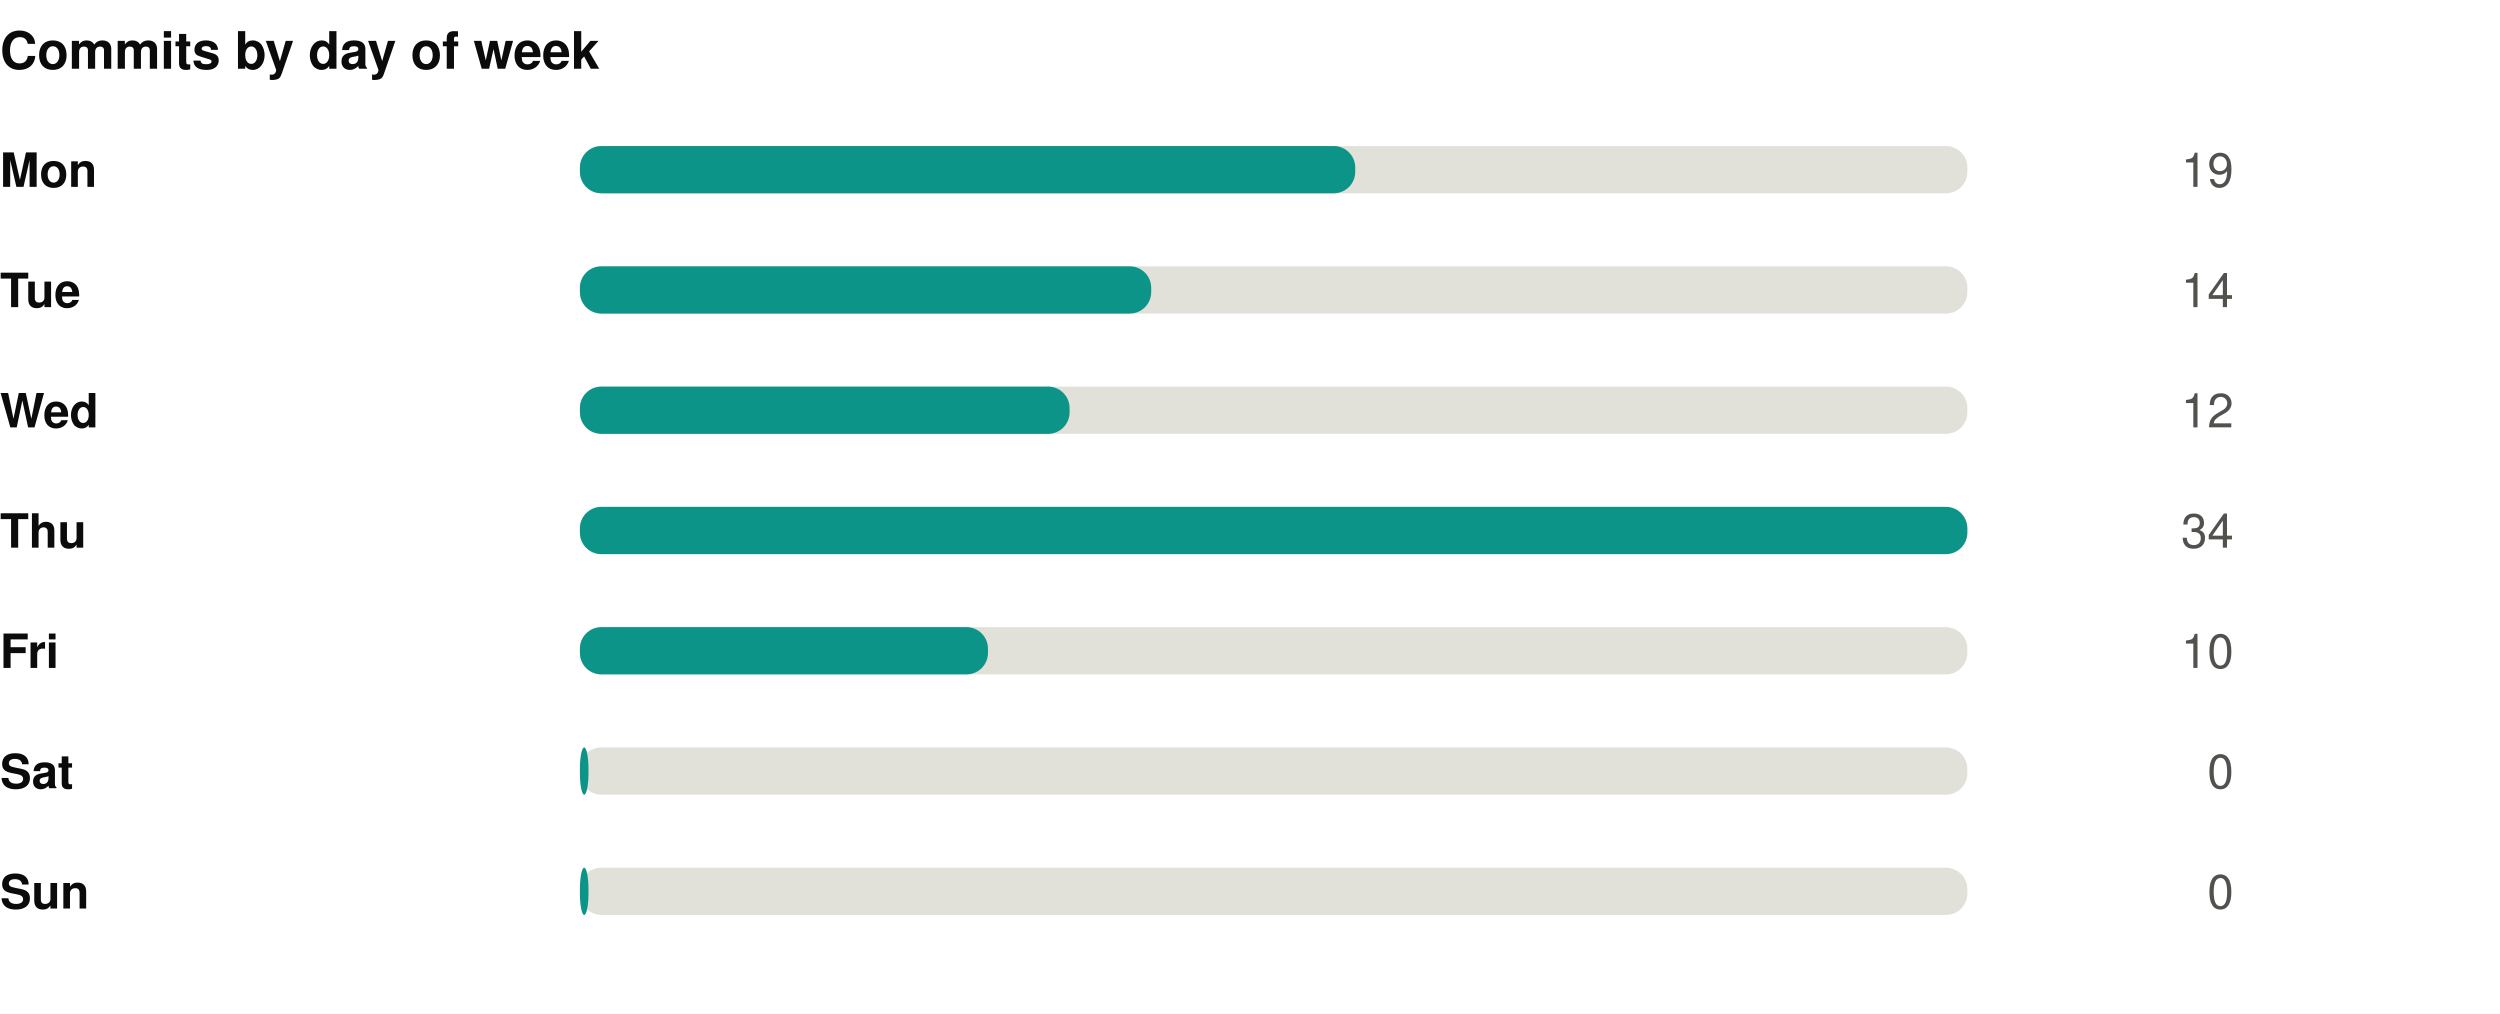
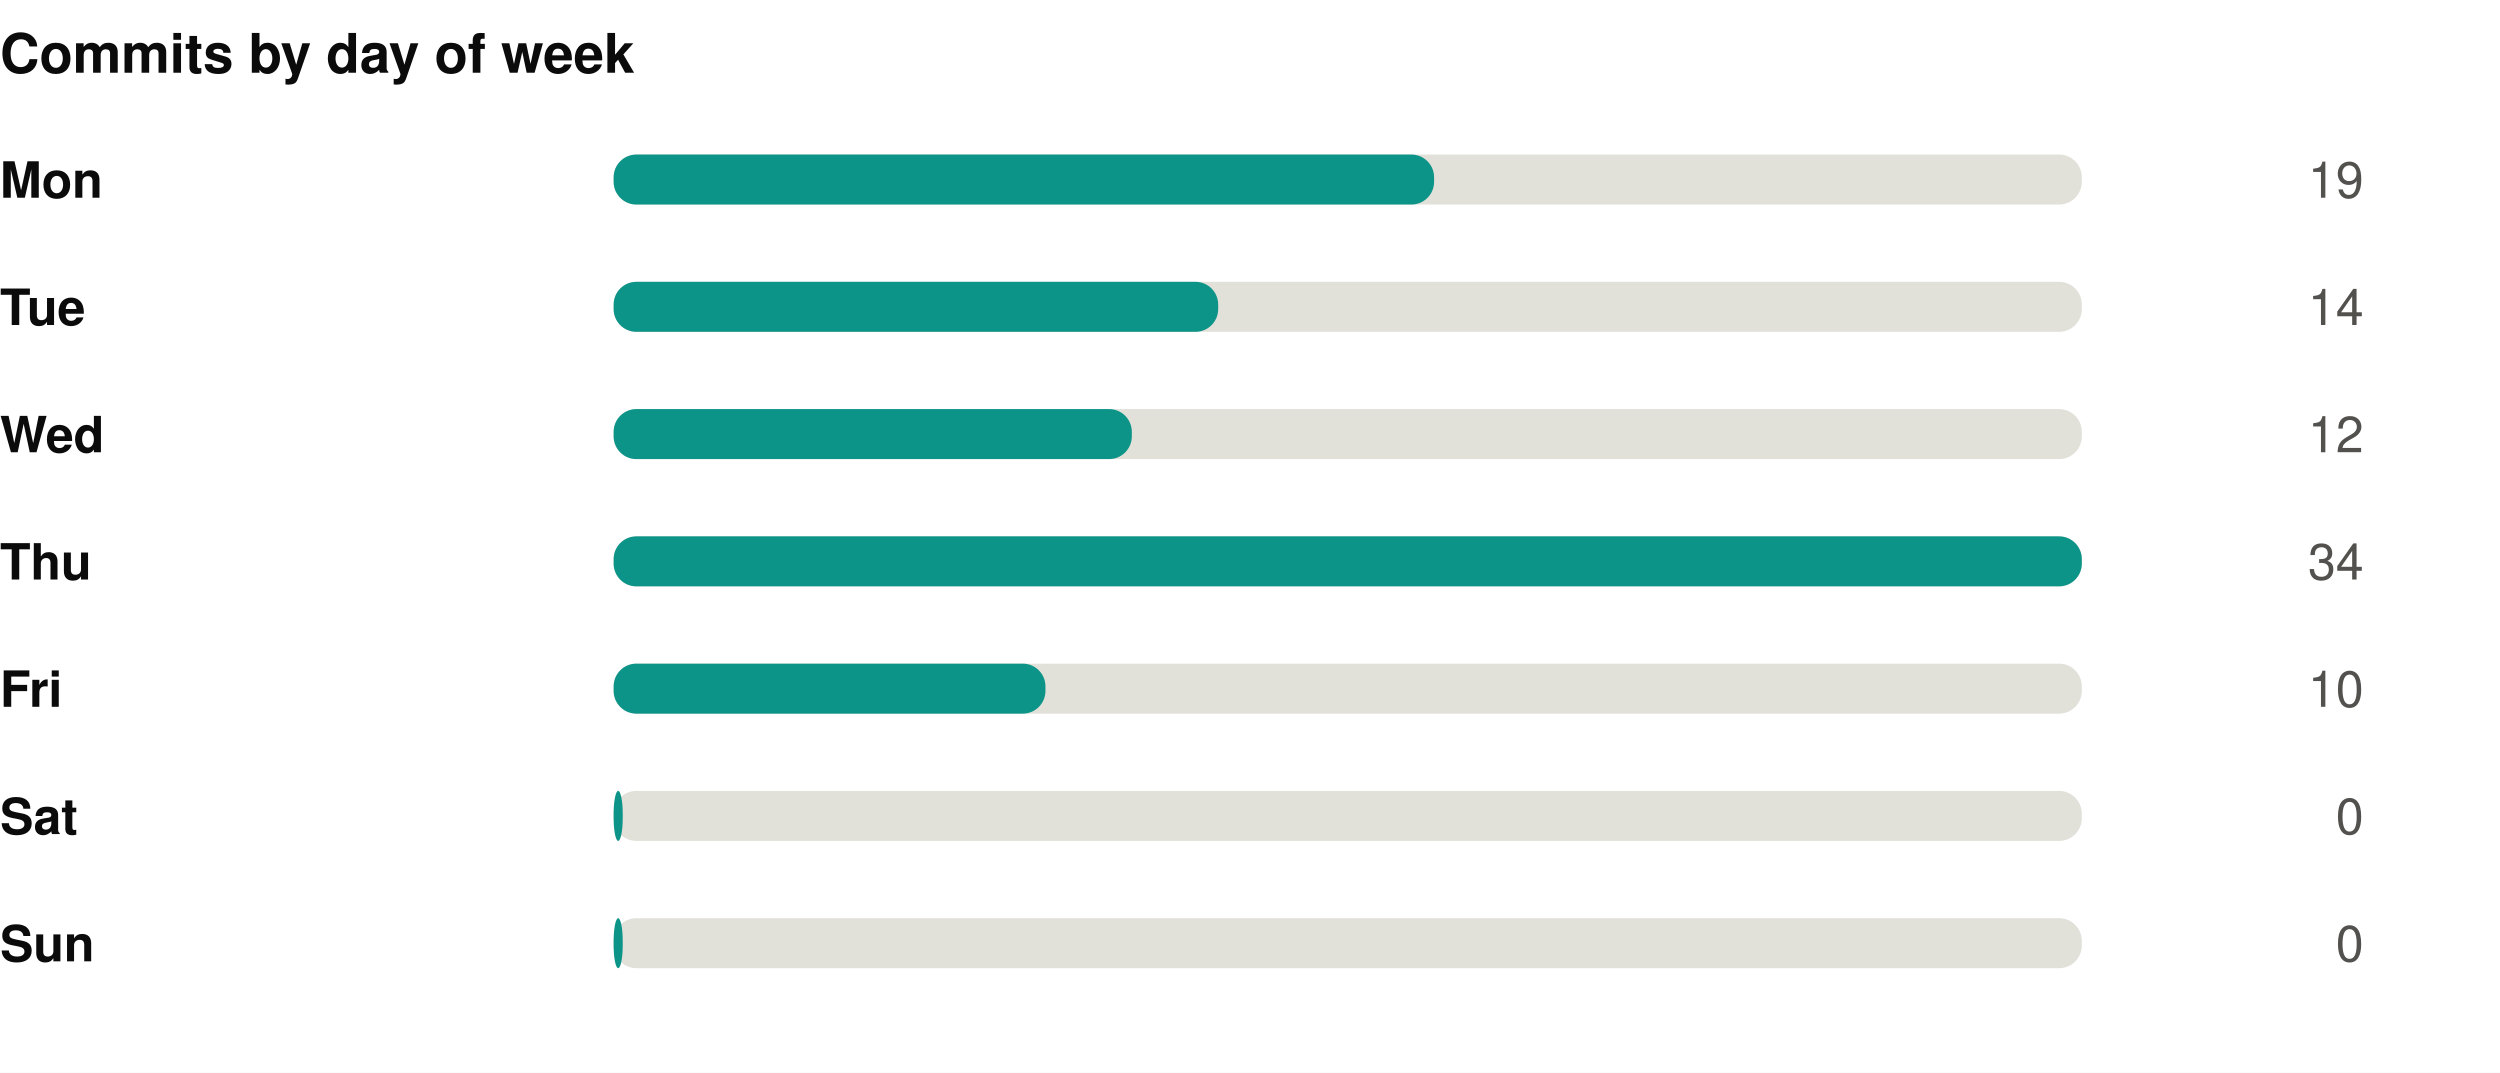
- <svg xmlns="http://www.w3.org/2000/svg" width="582" height="236" viewBox="0 0 582 236" role="img">
-   <rect width="582" height="236" fill="#ffffff" />
+ <svg xmlns="http://www.w3.org/2000/svg" width="550" height="236" viewBox="0 0 550 236" role="img">
+   <rect width="550" height="236" fill="#ffffff" />
  <g transform="translate(0,0)">
    <text x="0" y="16" font-family="-apple-system,BlinkMacSystemFont,'Segoe UI',Helvetica,Arial,sans-serif" font-size="12" font-weight="700" fill="#0b0b0b" text-anchor="start">Commits by day of week</text>
    <text x="0" y="43.5" font-family="-apple-system,BlinkMacSystemFont,'Segoe UI',Helvetica,Arial,sans-serif" font-size="11" font-weight="600" fill="#0b0b0b" text-anchor="start">Mon</text>
    <rect x="135" y="34" width="323" height="11" rx="5" fill="#e1e0d9" />
    <rect x="135" y="34" width="180.5" height="11" rx="5" fill="#0d9488" />
    <text x="520" y="43.5" font-family="-apple-system,BlinkMacSystemFont,'Segoe UI',Helvetica,Arial,sans-serif" font-size="11" font-weight="400" fill="#52514e" text-anchor="end">19</text>
    <text x="0" y="71.5" font-family="-apple-system,BlinkMacSystemFont,'Segoe UI',Helvetica,Arial,sans-serif" font-size="11" font-weight="600" fill="#0b0b0b" text-anchor="start">Tue</text>
    <rect x="135" y="62" width="323" height="11" rx="5" fill="#e1e0d9" />
    <rect x="135" y="62" width="133.0" height="11" rx="5" fill="#0d9488" />
    <text x="520" y="71.5" font-family="-apple-system,BlinkMacSystemFont,'Segoe UI',Helvetica,Arial,sans-serif" font-size="11" font-weight="400" fill="#52514e" text-anchor="end">14</text>
    <text x="0" y="99.5" font-family="-apple-system,BlinkMacSystemFont,'Segoe UI',Helvetica,Arial,sans-serif" font-size="11" font-weight="600" fill="#0b0b0b" text-anchor="start">Wed</text>
    <rect x="135" y="90" width="323" height="11" rx="5" fill="#e1e0d9" />
    <rect x="135" y="90" width="114.0" height="11" rx="5" fill="#0d9488" />
    <text x="520" y="99.5" font-family="-apple-system,BlinkMacSystemFont,'Segoe UI',Helvetica,Arial,sans-serif" font-size="11" font-weight="400" fill="#52514e" text-anchor="end">12</text>
    <text x="0" y="127.5" font-family="-apple-system,BlinkMacSystemFont,'Segoe UI',Helvetica,Arial,sans-serif" font-size="11" font-weight="600" fill="#0b0b0b" text-anchor="start">Thu</text>
    <rect x="135" y="118" width="323" height="11" rx="5" fill="#e1e0d9" />
    <rect x="135" y="118" width="323.0" height="11" rx="5" fill="#0d9488" />
    <text x="520" y="127.5" font-family="-apple-system,BlinkMacSystemFont,'Segoe UI',Helvetica,Arial,sans-serif" font-size="11" font-weight="400" fill="#52514e" text-anchor="end">34</text>
    <text x="0" y="155.5" font-family="-apple-system,BlinkMacSystemFont,'Segoe UI',Helvetica,Arial,sans-serif" font-size="11" font-weight="600" fill="#0b0b0b" text-anchor="start">Fri</text>
    <rect x="135" y="146" width="323" height="11" rx="5" fill="#e1e0d9" />
    <rect x="135" y="146" width="95.0" height="11" rx="5" fill="#0d9488" />
    <text x="520" y="155.5" font-family="-apple-system,BlinkMacSystemFont,'Segoe UI',Helvetica,Arial,sans-serif" font-size="11" font-weight="400" fill="#52514e" text-anchor="end">10</text>
    <text x="0" y="183.5" font-family="-apple-system,BlinkMacSystemFont,'Segoe UI',Helvetica,Arial,sans-serif" font-size="11" font-weight="600" fill="#0b0b0b" text-anchor="start">Sat</text>
    <rect x="135" y="174" width="323" height="11" rx="5" fill="#e1e0d9" />
    <rect x="135" y="174" width="2.0" height="11" rx="5" fill="#0d9488" />
    <text x="520" y="183.5" font-family="-apple-system,BlinkMacSystemFont,'Segoe UI',Helvetica,Arial,sans-serif" font-size="11" font-weight="400" fill="#52514e" text-anchor="end">0</text>
    <text x="0" y="211.5" font-family="-apple-system,BlinkMacSystemFont,'Segoe UI',Helvetica,Arial,sans-serif" font-size="11" font-weight="600" fill="#0b0b0b" text-anchor="start">Sun</text>
    <rect x="135" y="202" width="323" height="11" rx="5" fill="#e1e0d9" />
    <rect x="135" y="202" width="2.0" height="11" rx="5" fill="#0d9488" />
    <text x="520" y="211.5" font-family="-apple-system,BlinkMacSystemFont,'Segoe UI',Helvetica,Arial,sans-serif" font-size="11" font-weight="400" fill="#52514e" text-anchor="end">0</text>
  </g>
</svg>
